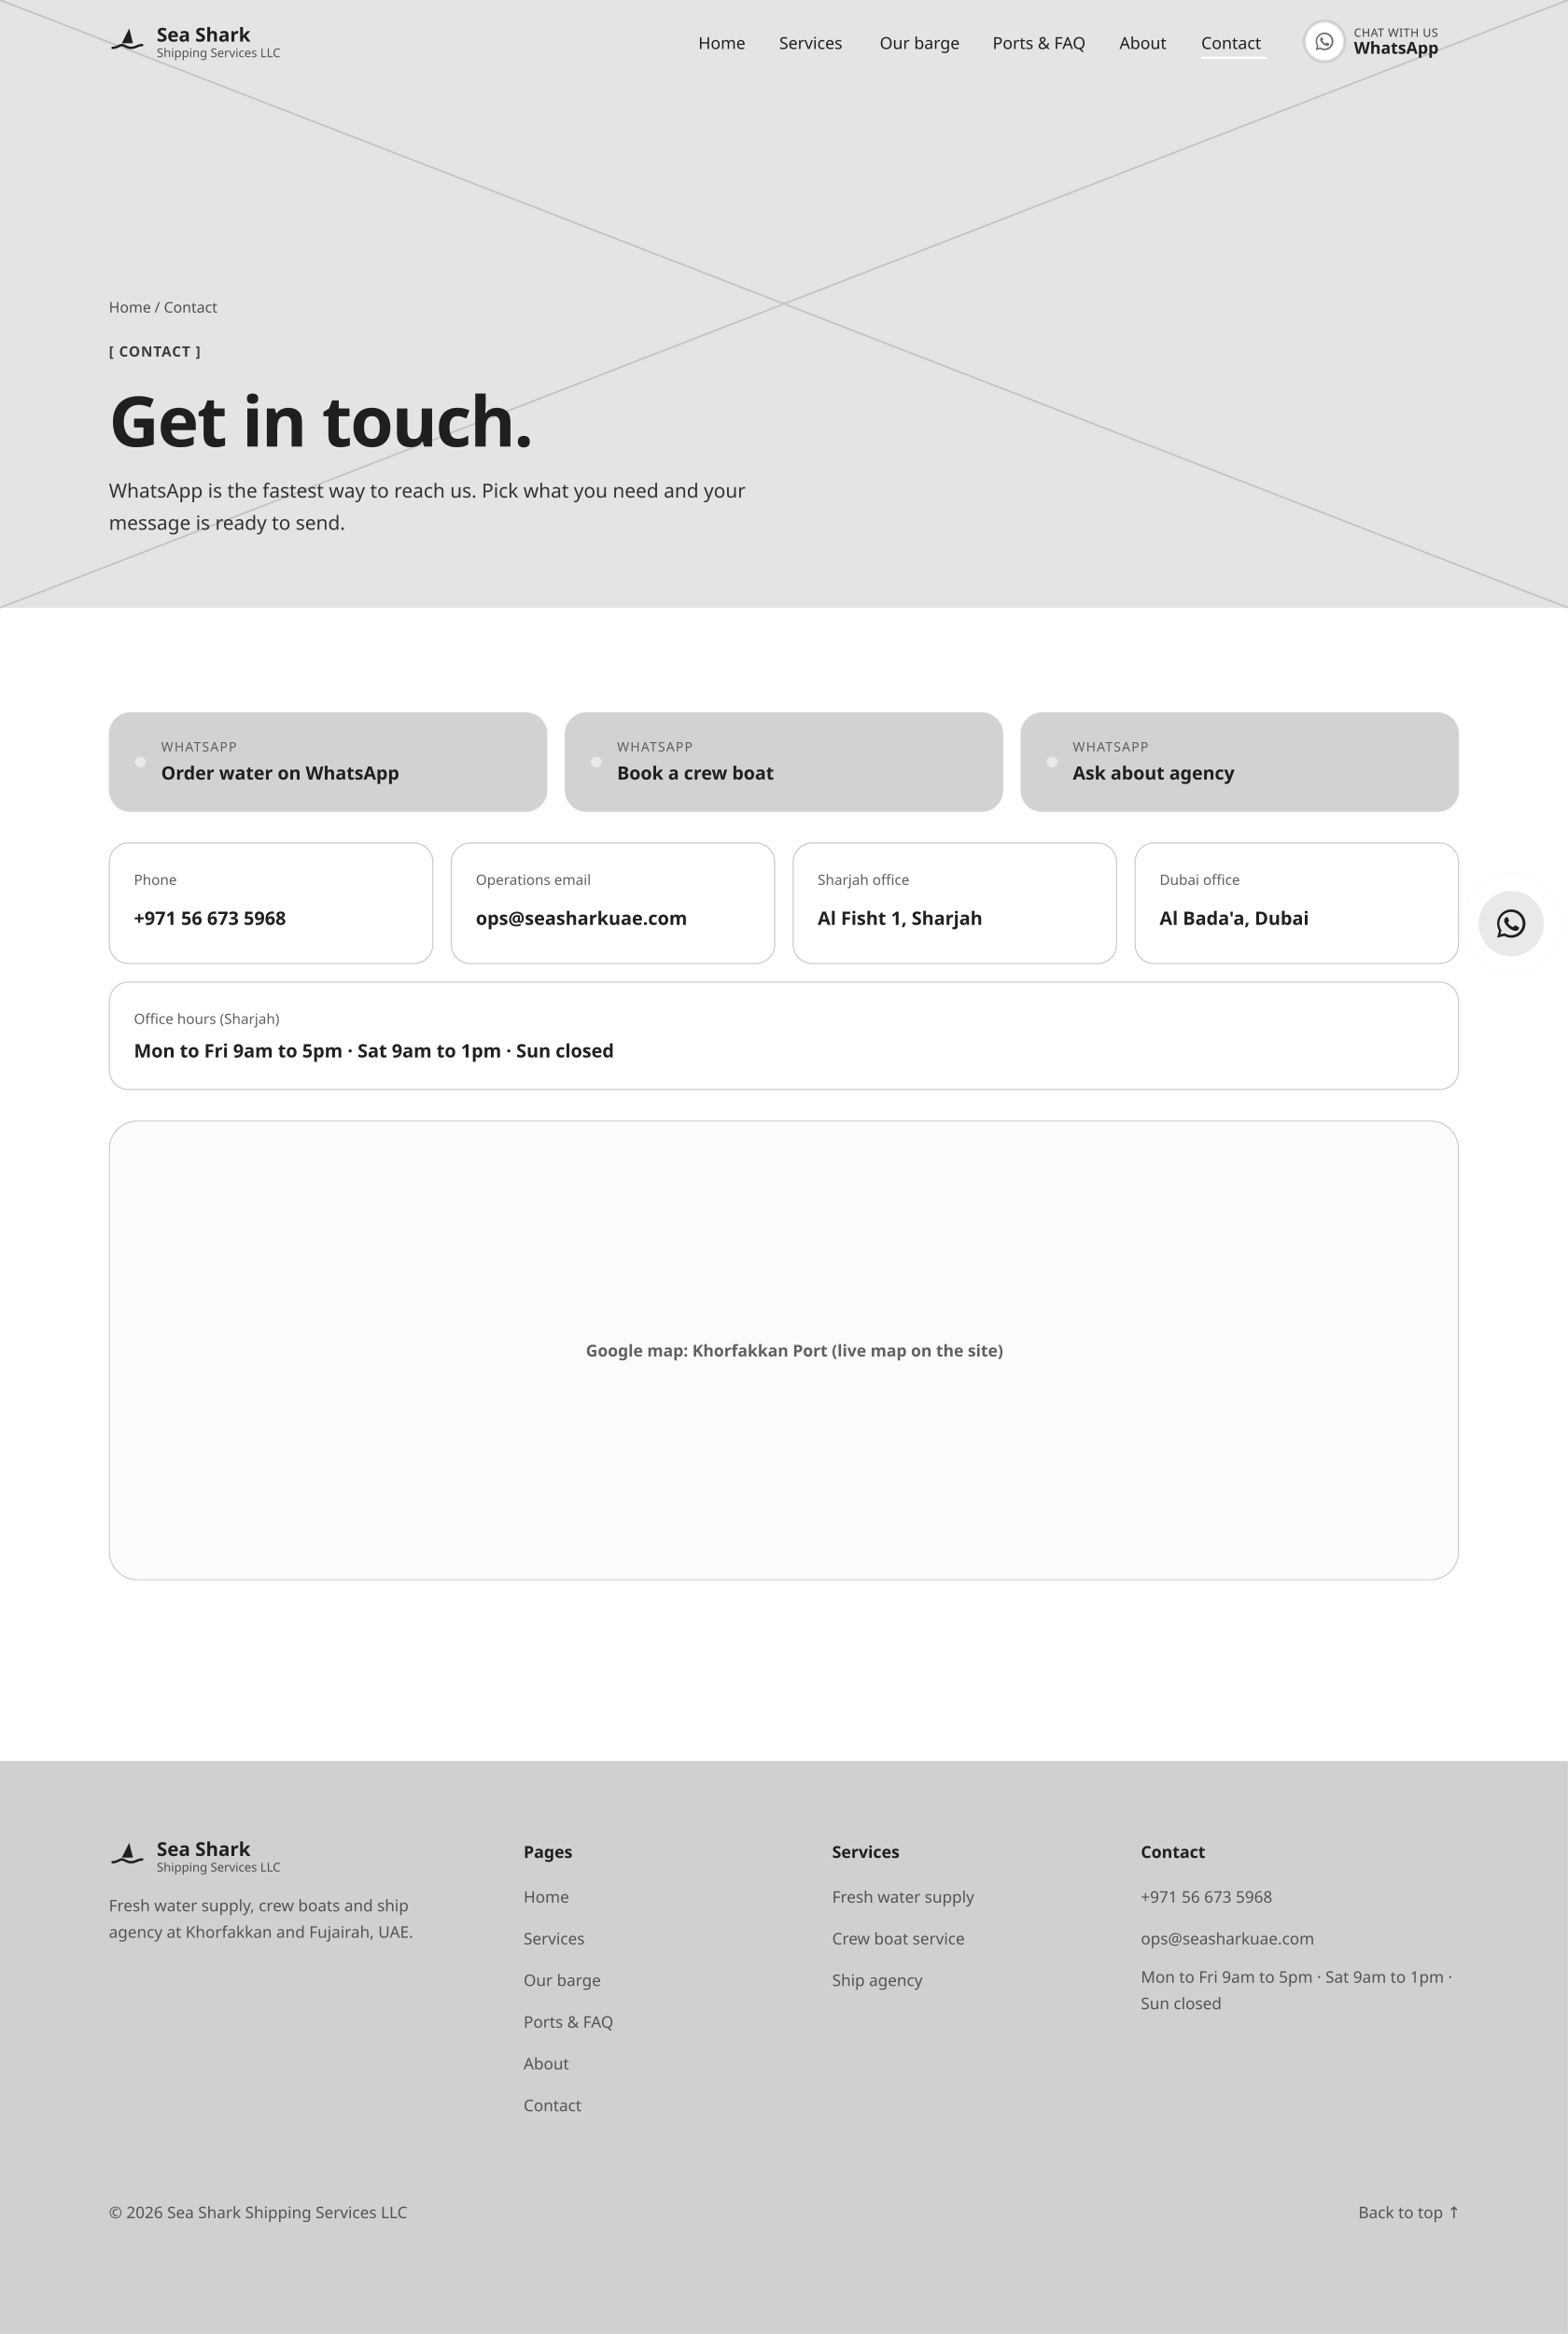
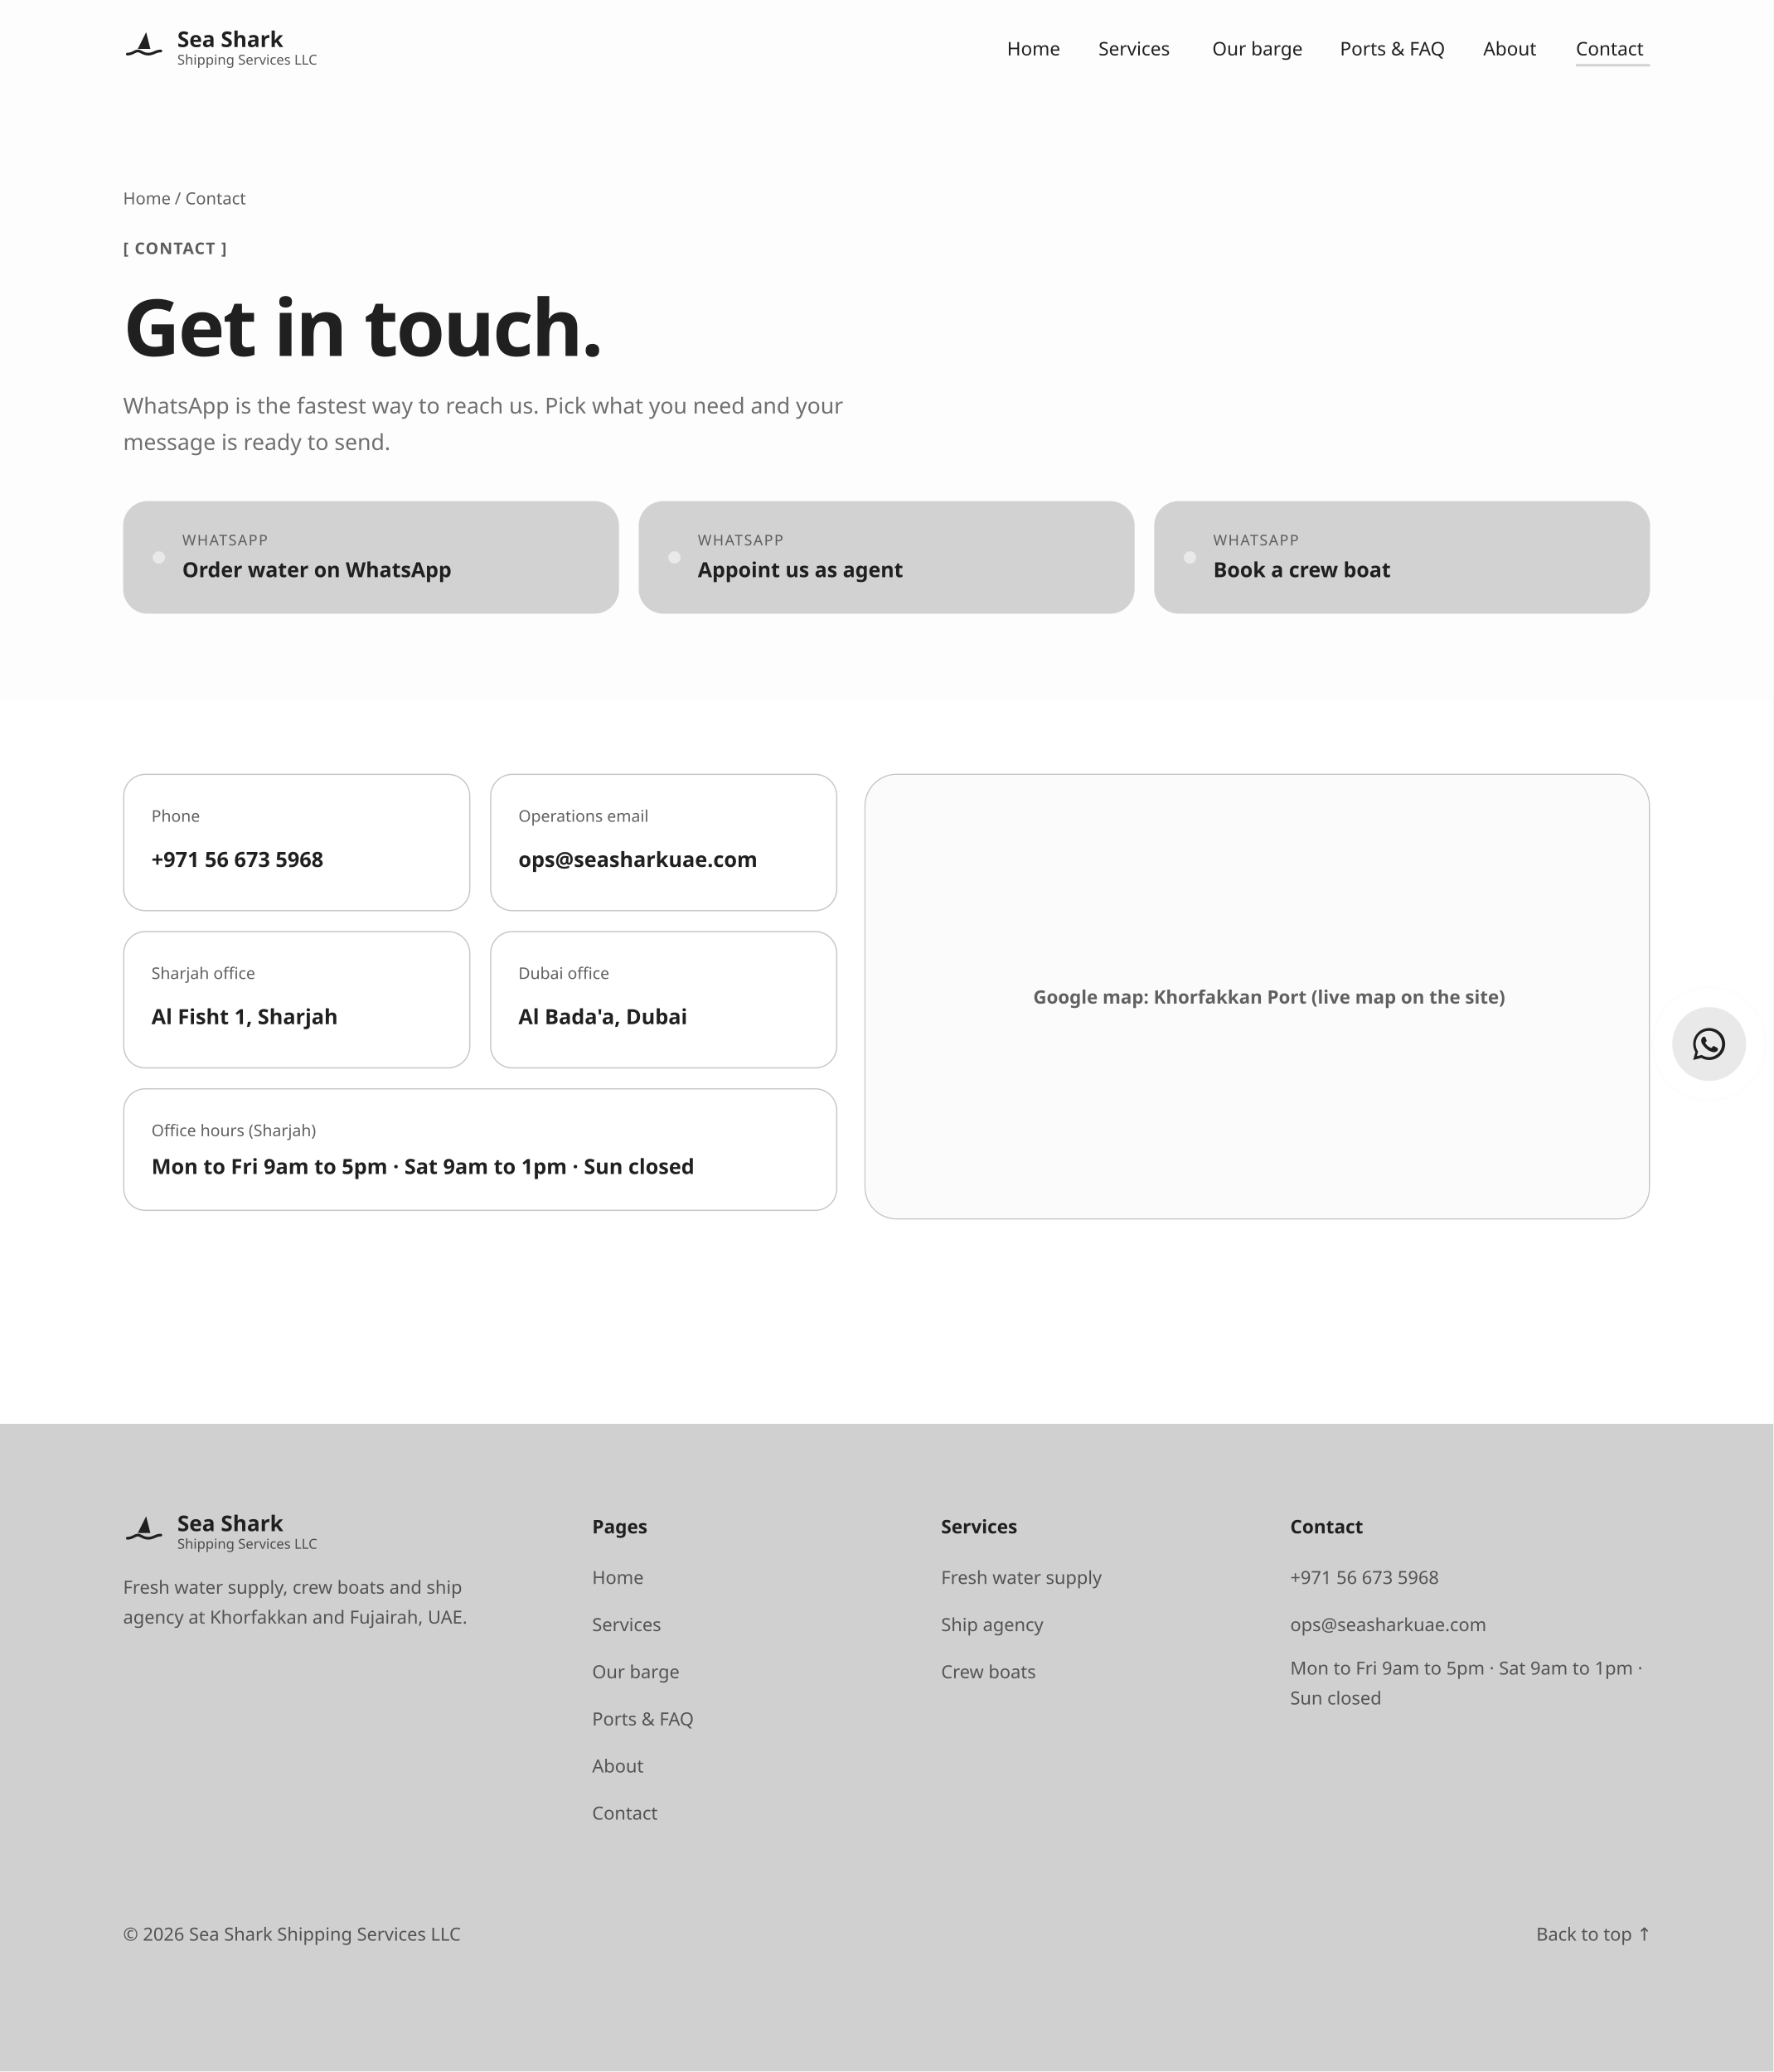
- <svg xmlns="http://www.w3.org/2000/svg" width="1440" height="2143" viewBox="0 0 1440 2143">
+ <svg xmlns="http://www.w3.org/2000/svg" width="1440" height="1683" viewBox="0 0 1440 1683">
  <defs />
-   <rect x="0" y="0" width="1440" height="2143" fill="#ffffff" />
-   <rect x="0" y="0" width="1440" height="2143" fill="#ffffff" />
-   <rect x="0" y="0" width="1440" height="558" fill="#d4d4d4" />
-   <rect x="0" y="0" width="1440" height="558" fill="#e4e4e4" />
-   <line x1="0" y1="0" x2="1440" y2="558" stroke="#c2c2c2" stroke-width="1.5" />
-   <line x1="1440" y1="0" x2="0" y2="558" stroke="#c2c2c2" stroke-width="1.5" />
-   <text x="100" y="287" font-family="Plus Jakarta Sans" font-size="13.6" font-weight="400" fill="#1f1f1f" fill-opacity="0.75">Home</text>
-   <text x="141.9" y="287" font-family="Plus Jakarta Sans" font-size="13.6" font-weight="400" fill="#1f1f1f" fill-opacity="0.75">/ Contact</text>
-   <text x="100" y="327.4" font-family="Plus Jakarta Sans" font-size="13.1" font-weight="600" letter-spacing="0.8" fill="#1f1f1f" fill-opacity="0.85">[ CONTACT ]</text>
-   <text x="100" y="410" font-family="Plus Jakarta Sans" font-size="64" font-weight="600" letter-spacing="-1.6" fill="#1f1f1f">Get in touch.</text>
-   <text x="100" y="456.9" font-family="Plus Jakarta Sans" font-size="17.9" font-weight="400" fill="#1f1f1f" fill-opacity="0.9">WhatsApp is the fastest way to reach us. Pick what you need and your</text>
-   <text x="100" y="486.4" font-family="Plus Jakarta Sans" font-size="17.9" font-weight="400" fill="#1f1f1f" fill-opacity="0.9">message is ready to send.</text>
-   <rect x="100" y="654" width="402.7" height="91.5" rx="20" fill="#d2d2d2" />
-   <rect x="124" y="694.8" width="10" height="10" rx="5" fill="#e9e9e9" />
-   <text x="148" y="715.8" font-family="Plus Jakarta Sans" font-size="16.8" font-weight="600" fill="#1f1f1f">Order water on WhatsApp</text>
-   <text x="148" y="690" font-family="Plus Jakarta Sans" font-size="12" font-weight="500" letter-spacing="1" fill="#1f1f1f" fill-opacity="0.65">WHATSAPP</text>
-   <rect x="518.7" y="654" width="402.7" height="91.5" rx="20" fill="#d2d2d2" />
-   <rect x="542.7" y="694.8" width="10" height="10" rx="5" fill="#e9e9e9" />
-   <text x="566.7" y="715.8" font-family="Plus Jakarta Sans" font-size="16.8" font-weight="600" fill="#1f1f1f">Book a crew boat</text>
-   <text x="566.7" y="690" font-family="Plus Jakarta Sans" font-size="12" font-weight="500" letter-spacing="1" fill="#1f1f1f" fill-opacity="0.65">WHATSAPP</text>
-   <rect x="937.3" y="654" width="402.7" height="91.5" rx="20" fill="#d2d2d2" />
-   <rect x="961.3" y="694.8" width="10" height="10" rx="5" fill="#e9e9e9" />
-   <text x="985.3" y="715.8" font-family="Plus Jakarta Sans" font-size="16.8" font-weight="600" fill="#1f1f1f">Ask about agency</text>
-   <text x="985.3" y="690" font-family="Plus Jakarta Sans" font-size="12" font-weight="500" letter-spacing="1" fill="#1f1f1f" fill-opacity="0.65">WHATSAPP</text>
-   <rect x="100.5" y="774" width="297" height="110.7" rx="17.5" fill="none" stroke="#c7c7c7" stroke-width="1" />
-   <text x="123" y="812.5" font-family="Plus Jakarta Sans" font-size="13.1" font-weight="400" fill="#606060">Phone</text>
-   <text x="123" y="849.2" font-family="Plus Jakarta Sans" font-size="17" font-weight="600" fill="#202020">+971 56 673 5968</text>
-   <rect x="414.5" y="774" width="297" height="110.7" rx="17.5" fill="none" stroke="#c7c7c7" stroke-width="1" />
-   <text x="437" y="812.5" font-family="Plus Jakarta Sans" font-size="13.1" font-weight="400" fill="#606060">Operations email</text>
-   <text x="437" y="849.2" font-family="Plus Jakarta Sans" font-size="17" font-weight="600" fill="#202020">ops@seasharkuae.com</text>
-   <rect x="728.5" y="774" width="297" height="110.7" rx="17.5" fill="none" stroke="#c7c7c7" stroke-width="1" />
-   <text x="751" y="812.5" font-family="Plus Jakarta Sans" font-size="13.1" font-weight="400" fill="#606060">Sharjah office</text>
-   <text x="751" y="849.2" font-family="Plus Jakarta Sans" font-size="17" font-weight="600" fill="#202020">Al Fisht 1, Sharjah</text>
-   <rect x="1042.5" y="774" width="297" height="110.7" rx="17.5" fill="none" stroke="#c7c7c7" stroke-width="1" />
-   <text x="1065" y="812.5" font-family="Plus Jakarta Sans" font-size="13.1" font-weight="400" fill="#606060">Dubai office</text>
-   <text x="1065" y="849.2" font-family="Plus Jakarta Sans" font-size="17" font-weight="600" fill="#202020">Al Bada'a, Dubai</text>
-   <rect x="100.5" y="901.7" width="1239" height="98.7" rx="17.5" fill="none" stroke="#c7c7c7" stroke-width="1" />
-   <text x="123" y="940.2" font-family="Plus Jakarta Sans" font-size="13.1" font-weight="400" fill="#606060">Office hours (Sharjah)</text>
-   <text x="123" y="970.9" font-family="Plus Jakarta Sans" font-size="17" font-weight="600" fill="#202020">Mon to Fri 9am to 5pm · Sat 9am to 1pm · Sun closed</text>
-   <rect x="100.5" y="1029.4" width="1239" height="421" rx="25.5" fill="none" stroke="#c7c7c7" stroke-width="1" />
-   <rect x="101" y="1029.9" width="1238" height="420" rx="26" fill="#fbfbfb" />
-   <text x="538.1" y="1245.5" font-family="Plus Jakarta Sans" font-size="15" font-weight="600" fill="#606060">Google map: Khorfakkan Port (live map on the site)</text>
-   <rect x="0" y="1616.9" width="1440" height="526" fill="#d0d0d0" />
-   <rect x="100" y="1993.7" width="1240" height="1" fill="#c7c7c7" fill-opacity="0.12" />
-   <svg x="100" y="1686.9" width="34" height="34" viewBox="0 0 40 40">
+   <rect x="0" y="0" width="1440" height="1683" fill="#ffffff" />
+   <rect x="0" y="0" width="1440" height="1682.6" fill="#ffffff" />
+   <rect x="0" y="0" width="1440" height="568.5" fill="#fdfdfd" />
+   <text x="100" y="166" font-family="Plus Jakarta Sans" font-size="13.6" font-weight="400" fill="#606060">Home</text>
+   <text x="141.9" y="166" font-family="Plus Jakarta Sans" font-size="13.6" font-weight="400" fill="#606060">/ Contact</text>
+   <text x="100" y="206.4" font-family="Plus Jakarta Sans" font-size="13.1" font-weight="600" letter-spacing="0.8" fill="#5c5c5c">[ CONTACT ]</text>
+   <text x="100" y="289.1" font-family="Plus Jakarta Sans" font-size="64" font-weight="600" letter-spacing="-1.6" fill="#202020">Get in touch.</text>
+   <text x="100" y="335.9" font-family="Plus Jakarta Sans" font-size="17.9" font-weight="400" fill="#606060" fill-opacity="0.9">WhatsApp is the fastest way to reach us. Pick what you need and your</text>
+   <text x="100" y="365.5" font-family="Plus Jakarta Sans" font-size="17.9" font-weight="400" fill="#606060" fill-opacity="0.9">message is ready to send.</text>
+   <rect x="100" y="407" width="402.7" height="91.5" rx="20" fill="#d2d2d2" />
+   <rect x="124" y="447.8" width="10" height="10" rx="5" fill="#e9e9e9" />
+   <text x="148" y="468.8" font-family="Plus Jakarta Sans" font-size="16.8" font-weight="600" fill="#1f1f1f">Order water on WhatsApp</text>
+   <text x="148" y="443" font-family="Plus Jakarta Sans" font-size="12" font-weight="500" letter-spacing="1" fill="#1f1f1f" fill-opacity="0.65">WHATSAPP</text>
+   <rect x="518.7" y="407" width="402.7" height="91.5" rx="20" fill="#d2d2d2" />
+   <rect x="542.7" y="447.8" width="10" height="10" rx="5" fill="#e9e9e9" />
+   <text x="566.7" y="468.8" font-family="Plus Jakarta Sans" font-size="16.8" font-weight="600" fill="#1f1f1f">Appoint us as agent</text>
+   <text x="566.7" y="443" font-family="Plus Jakarta Sans" font-size="12" font-weight="500" letter-spacing="1" fill="#1f1f1f" fill-opacity="0.65">WHATSAPP</text>
+   <rect x="937.3" y="407" width="402.7" height="91.5" rx="20" fill="#d2d2d2" />
+   <rect x="961.3" y="447.8" width="10" height="10" rx="5" fill="#e9e9e9" />
+   <text x="985.3" y="468.8" font-family="Plus Jakarta Sans" font-size="16.8" font-weight="600" fill="#1f1f1f">Book a crew boat</text>
+   <text x="985.3" y="443" font-family="Plus Jakarta Sans" font-size="12" font-weight="500" letter-spacing="1" fill="#1f1f1f" fill-opacity="0.65">WHATSAPP</text>
+   <rect x="100.5" y="629" width="281" height="110.7" rx="17.5" fill="none" stroke="#c7c7c7" stroke-width="1" />
+   <text x="123" y="667.5" font-family="Plus Jakarta Sans" font-size="13.1" font-weight="400" fill="#606060">Phone</text>
+   <text x="123" y="704.2" font-family="Plus Jakarta Sans" font-size="17" font-weight="600" fill="#202020">+971 56 673 5968</text>
+   <rect x="398.5" y="629" width="281" height="110.7" rx="17.5" fill="none" stroke="#c7c7c7" stroke-width="1" />
+   <text x="421" y="667.5" font-family="Plus Jakarta Sans" font-size="13.1" font-weight="400" fill="#606060">Operations email</text>
+   <text x="421" y="704.2" font-family="Plus Jakarta Sans" font-size="17" font-weight="600" fill="#202020">ops@seasharkuae.com</text>
+   <rect x="100.5" y="756.7" width="281" height="110.7" rx="17.5" fill="none" stroke="#c7c7c7" stroke-width="1" />
+   <text x="123" y="795.2" font-family="Plus Jakarta Sans" font-size="13.1" font-weight="400" fill="#606060">Sharjah office</text>
+   <text x="123" y="831.9" font-family="Plus Jakarta Sans" font-size="17" font-weight="600" fill="#202020">Al Fisht 1, Sharjah</text>
+   <rect x="398.5" y="756.7" width="281" height="110.7" rx="17.5" fill="none" stroke="#c7c7c7" stroke-width="1" />
+   <text x="421" y="795.2" font-family="Plus Jakarta Sans" font-size="13.1" font-weight="400" fill="#606060">Dubai office</text>
+   <text x="421" y="831.9" font-family="Plus Jakarta Sans" font-size="17" font-weight="600" fill="#202020">Al Bada'a, Dubai</text>
+   <rect x="100.5" y="884.4" width="579" height="98.7" rx="17.5" fill="none" stroke="#c7c7c7" stroke-width="1" />
+   <text x="123" y="922.9" font-family="Plus Jakarta Sans" font-size="13.1" font-weight="400" fill="#606060">Office hours (Sharjah)</text>
+   <text x="123" y="953.6" font-family="Plus Jakarta Sans" font-size="17" font-weight="600" fill="#202020">Mon to Fri 9am to 5pm · Sat 9am to 1pm · Sun closed</text>
+   <rect x="702.5" y="629" width="637" height="361" rx="25.5" fill="none" stroke="#c7c7c7" stroke-width="1" />
+   <rect x="703" y="629.5" width="636" height="360" rx="26" fill="#fbfbfb" />
+   <text x="839.1" y="815.2" font-family="Plus Jakarta Sans" font-size="15" font-weight="600" fill="#606060">Google map: Khorfakkan Port (live map on the site)</text>
+   <rect x="0" y="1156.5" width="1440" height="526" fill="#d0d0d0" />
+   <rect x="100" y="1533.3" width="1240" height="1" fill="#c7c7c7" fill-opacity="0.12" />
+   <svg x="100" y="1226.5" width="34" height="34" viewBox="0 0 40 40">
    <path d="M4 27c5 0 7-3 10-3s5 3 10 3 7-3 12-3" fill="none" stroke="#1f1f1f" stroke-width="2.6" stroke-linecap="round" />
    <path d="M14 22 22 6l4 16z" fill="#1f1f1f" />
  </svg>
-   <text x="144" y="1704.1" font-family="Plus Jakarta Sans" font-size="17.6" font-weight="700" fill="#1f1f1f">Sea Shark</text>
-   <text x="144" y="1718.4" font-family="Plus Jakarta Sans" font-size="11.2" font-weight="500" fill="#1f1f1f" fill-opacity="0.75">Shipping Services LLC</text>
-   <text x="100" y="1754.9" font-family="Plus Jakarta Sans" font-size="14.7" font-weight="400" fill="#1f1f1f" fill-opacity="0.7">Fresh water supply, crew boats and ship</text>
-   <text x="100" y="1779.2" font-family="Plus Jakarta Sans" font-size="14.7" font-weight="400" fill="#1f1f1f" fill-opacity="0.7">agency at Khorfakkan and Fujairah, UAE.</text>
-   <text x="480.9" y="1705.9" font-family="Plus Jakarta Sans" font-size="15.2" font-weight="700" fill="#1f1f1f">Pages</text>
-   <text x="480.9" y="1747" font-family="Plus Jakarta Sans" font-size="14.7" font-weight="400" fill="#1f1f1f" fill-opacity="0.7">Home</text>
-   <text x="480.9" y="1785.3" font-family="Plus Jakarta Sans" font-size="14.7" font-weight="400" fill="#1f1f1f" fill-opacity="0.7">Services</text>
-   <text x="480.9" y="1823.5" font-family="Plus Jakarta Sans" font-size="14.7" font-weight="400" fill="#1f1f1f" fill-opacity="0.7">Our barge</text>
-   <text x="480.9" y="1861.8" font-family="Plus Jakarta Sans" font-size="14.7" font-weight="400" fill="#1f1f1f" fill-opacity="0.7">Ports &amp; FAQ</text>
-   <text x="480.9" y="1900.1" font-family="Plus Jakarta Sans" font-size="14.7" font-weight="400" fill="#1f1f1f" fill-opacity="0.7">About</text>
-   <text x="480.9" y="1938.4" font-family="Plus Jakarta Sans" font-size="14.7" font-weight="400" fill="#1f1f1f" fill-opacity="0.7">Contact</text>
-   <text x="764.3" y="1705.9" font-family="Plus Jakarta Sans" font-size="15.2" font-weight="700" fill="#1f1f1f">Services</text>
-   <text x="764.3" y="1747" font-family="Plus Jakarta Sans" font-size="14.7" font-weight="400" fill="#1f1f1f" fill-opacity="0.7">Fresh water supply</text>
-   <text x="764.3" y="1785.3" font-family="Plus Jakarta Sans" font-size="14.7" font-weight="400" fill="#1f1f1f" fill-opacity="0.7">Crew boat service</text>
-   <text x="764.3" y="1823.5" font-family="Plus Jakarta Sans" font-size="14.7" font-weight="400" fill="#1f1f1f" fill-opacity="0.7">Ship agency</text>
-   <text x="1047.8" y="1705.9" font-family="Plus Jakarta Sans" font-size="15.2" font-weight="700" fill="#1f1f1f">Contact</text>
-   <text x="1047.8" y="1747" font-family="Plus Jakarta Sans" font-size="14.7" font-weight="400" fill="#1f1f1f" fill-opacity="0.7">+971 56 673 5968</text>
-   <text x="1047.8" y="1785.3" font-family="Plus Jakarta Sans" font-size="14.7" font-weight="400" fill="#1f1f1f" fill-opacity="0.7">ops@seasharkuae.com</text>
-   <text x="1047.8" y="1820.5" font-family="Plus Jakarta Sans" font-size="14.7" font-weight="400" fill="#1f1f1f" fill-opacity="0.7">Mon to Fri 9am to 5pm · Sat 9am to 1pm ·</text>
-   <text x="1047.8" y="1844.8" font-family="Plus Jakarta Sans" font-size="14.7" font-weight="400" fill="#1f1f1f" fill-opacity="0.7">Sun closed</text>
-   <text x="100" y="2036.7" font-family="Plus Jakarta Sans" font-size="14.7" font-weight="400" fill="#1f1f1f" fill-opacity="0.7">© 2026 Sea Shark Shipping Services LLC</text>
-   <text x="1247.6" y="2036.7" font-family="Plus Jakarta Sans" font-size="14.7" font-weight="400" fill="#1f1f1f" fill-opacity="0.7">Back to top ↑</text>
+   <text x="144" y="1243.7" font-family="Plus Jakarta Sans" font-size="17.6" font-weight="700" fill="#1f1f1f">Sea Shark</text>
+   <text x="144" y="1258" font-family="Plus Jakarta Sans" font-size="11.2" font-weight="500" fill="#1f1f1f" fill-opacity="0.75">Shipping Services LLC</text>
+   <text x="100" y="1294.5" font-family="Plus Jakarta Sans" font-size="14.7" font-weight="400" fill="#1f1f1f" fill-opacity="0.7">Fresh water supply, crew boats and ship</text>
+   <text x="100" y="1318.8" font-family="Plus Jakarta Sans" font-size="14.7" font-weight="400" fill="#1f1f1f" fill-opacity="0.7">agency at Khorfakkan and Fujairah, UAE.</text>
+   <text x="480.9" y="1245.5" font-family="Plus Jakarta Sans" font-size="15.2" font-weight="700" fill="#1f1f1f">Pages</text>
+   <text x="480.9" y="1286.6" font-family="Plus Jakarta Sans" font-size="14.7" font-weight="400" fill="#1f1f1f" fill-opacity="0.7">Home</text>
+   <text x="480.9" y="1324.9" font-family="Plus Jakarta Sans" font-size="14.7" font-weight="400" fill="#1f1f1f" fill-opacity="0.7">Services</text>
+   <text x="480.9" y="1363.2" font-family="Plus Jakarta Sans" font-size="14.7" font-weight="400" fill="#1f1f1f" fill-opacity="0.7">Our barge</text>
+   <text x="480.9" y="1401.5" font-family="Plus Jakarta Sans" font-size="14.7" font-weight="400" fill="#1f1f1f" fill-opacity="0.7">Ports &amp; FAQ</text>
+   <text x="480.9" y="1439.7" font-family="Plus Jakarta Sans" font-size="14.7" font-weight="400" fill="#1f1f1f" fill-opacity="0.7">About</text>
+   <text x="480.9" y="1478" font-family="Plus Jakarta Sans" font-size="14.7" font-weight="400" fill="#1f1f1f" fill-opacity="0.7">Contact</text>
+   <text x="764.3" y="1245.5" font-family="Plus Jakarta Sans" font-size="15.2" font-weight="700" fill="#1f1f1f">Services</text>
+   <text x="764.3" y="1286.6" font-family="Plus Jakarta Sans" font-size="14.7" font-weight="400" fill="#1f1f1f" fill-opacity="0.7">Fresh water supply</text>
+   <text x="764.3" y="1324.9" font-family="Plus Jakarta Sans" font-size="14.7" font-weight="400" fill="#1f1f1f" fill-opacity="0.7">Ship agency</text>
+   <text x="764.3" y="1363.2" font-family="Plus Jakarta Sans" font-size="14.7" font-weight="400" fill="#1f1f1f" fill-opacity="0.7">Crew boats</text>
+   <text x="1047.8" y="1245.5" font-family="Plus Jakarta Sans" font-size="15.2" font-weight="700" fill="#1f1f1f">Contact</text>
+   <text x="1047.8" y="1286.6" font-family="Plus Jakarta Sans" font-size="14.7" font-weight="400" fill="#1f1f1f" fill-opacity="0.7">+971 56 673 5968</text>
+   <text x="1047.8" y="1324.9" font-family="Plus Jakarta Sans" font-size="14.7" font-weight="400" fill="#1f1f1f" fill-opacity="0.7">ops@seasharkuae.com</text>
+   <text x="1047.8" y="1360.2" font-family="Plus Jakarta Sans" font-size="14.7" font-weight="400" fill="#1f1f1f" fill-opacity="0.7">Mon to Fri 9am to 5pm · Sat 9am to 1pm ·</text>
+   <text x="1047.8" y="1384.5" font-family="Plus Jakarta Sans" font-size="14.7" font-weight="400" fill="#1f1f1f" fill-opacity="0.7">Sun closed</text>
+   <text x="100" y="1576.3" font-family="Plus Jakarta Sans" font-size="14.7" font-weight="400" fill="#1f1f1f" fill-opacity="0.7">© 2026 Sea Shark Shipping Services LLC</text>
+   <text x="1247.6" y="1576.3" font-family="Plus Jakarta Sans" font-size="14.7" font-weight="400" fill="#1f1f1f" fill-opacity="0.7">Back to top ↑</text>
  <svg x="100" y="21" width="34" height="34" viewBox="0 0 40 40">
-     <path d="M4 27c5 0 7-3 10-3s5 3 10 3 7-3 12-3" fill="none" stroke="#1f1f1f" stroke-width="2.6" stroke-linecap="round" />
-     <path d="M14 22 22 6l4 16z" fill="#1f1f1f" />
+     <path d="M4 27c5 0 7-3 10-3s5 3 10 3 7-3 12-3" fill="none" stroke="#202020" stroke-width="2.6" stroke-linecap="round" />
+     <path d="M14 22 22 6l4 16z" fill="#202020" />
  </svg>
-   <text x="144" y="38.2" font-family="Plus Jakarta Sans" font-size="17.6" font-weight="700" fill="#1f1f1f">Sea Shark</text>
-   <text x="144" y="52.5" font-family="Plus Jakarta Sans" font-size="11.2" font-weight="500" fill="#1f1f1f" fill-opacity="0.75">Shipping Services LLC</text>
-   <text x="641.4" y="45" font-family="Plus Jakarta Sans" font-size="15.2" font-weight="500" fill="#1f1f1f">Home</text>
-   <text x="715.7" y="45" font-family="Plus Jakarta Sans" font-size="15.2" font-weight="500" fill="#1f1f1f">Services</text>
-   <text x="808" y="45" font-family="Plus Jakarta Sans" font-size="15.2" font-weight="500" fill="#1f1f1f">Our barge</text>
-   <text x="911.7" y="45" font-family="Plus Jakarta Sans" font-size="15.2" font-weight="500" fill="#1f1f1f">Ports &amp; FAQ</text>
-   <text x="1028.2" y="45" font-family="Plus Jakarta Sans" font-size="15.2" font-weight="500" fill="#1f1f1f">About</text>
-   <rect x="1103.3" y="52" width="60.2" height="2" fill="#ffffff" />
-   <text x="1103.3" y="45" font-family="Plus Jakarta Sans" font-size="15.2" font-weight="500" fill="#1f1f1f">Contact</text>
-   <rect x="1199.5" y="21" width="34" height="34" rx="17" fill="#ffffff" />
-   <rect x="1197.5" y="19" width="38" height="38" rx="19" fill="none" stroke="#c7c7c7" stroke-width="2" stroke-opacity="0.7" />
-   <svg x="1206.5" y="28" width="20" height="20" viewBox="0 0 32 32">
-     <path fill="#6b6b6b" d="M16 3a13 13 0 0 0-11.2 19.6L3 29l6.6-1.7A13 13 0 1 0 16 3zm0 23.7c-2 0-4-.6-5.7-1.6l-.4-.2-3.9 1 1-3.8-.3-.4A10.7 10.7 0 1 1 16 26.7zm5.9-8c-.3-.2-1.9-1-2.2-1s-.5-.2-.7.2-.8 1-1 1.2-.4.2-.7 0a8.8 8.8 0 0 1-4.4-3.8c-.3-.6.3-.5 1-1.7.1-.2 0-.4 0-.6l-1-2.4c-.3-.6-.5-.5-.7-.5h-.6c-.2 0-.6.1-.9.4s-1.2 1.1-1.2 2.8 1.2 3.3 1.4 3.5 2.4 3.6 5.8 5c2.1.9 3 1 4 .8.7-.1 1.9-.8 2.2-1.5s.3-1.3.2-1.5-.3-.2-.6-.4z" />
-   </svg>
-   <text x="1243.5" y="49.4" font-family="Plus Jakarta Sans" font-size="15.2" font-weight="700" fill="#1f1f1f">WhatsApp</text>
-   <text x="1243.5" y="33.8" font-family="Plus Jakarta Sans" font-size="10.6" font-weight="500" letter-spacing="0.4" fill="#1f1f1f" fill-opacity="0.85">CHAT WITH US</text>
+   <text x="144" y="38.2" font-family="Plus Jakarta Sans" font-size="17.6" font-weight="700" fill="#202020">Sea Shark</text>
+   <text x="144" y="52.5" font-family="Plus Jakarta Sans" font-size="11.2" font-weight="500" fill="#202020" fill-opacity="0.75">Shipping Services LLC</text>
+   <text x="817.8" y="45" font-family="Plus Jakarta Sans" font-size="15.2" font-weight="500" fill="#202020">Home</text>
+   <text x="892.1" y="45" font-family="Plus Jakarta Sans" font-size="15.2" font-weight="500" fill="#202020">Services</text>
+   <text x="984.5" y="45" font-family="Plus Jakarta Sans" font-size="15.2" font-weight="500" fill="#202020">Our barge</text>
+   <text x="1088.2" y="45" font-family="Plus Jakarta Sans" font-size="15.2" font-weight="500" fill="#202020">Ports &amp; FAQ</text>
+   <text x="1204.6" y="45" font-family="Plus Jakarta Sans" font-size="15.2" font-weight="500" fill="#202020">About</text>
+   <rect x="1279.8" y="52" width="60.2" height="2" fill="#d2d2d2" />
+   <text x="1279.8" y="45" font-family="Plus Jakarta Sans" font-size="15.2" font-weight="500" fill="#202020">Contact</text>
  <rect x="1358" y="818" width="60" height="60" rx="30" fill="#e9e9e9" />
-   <rect x="1341.9" y="801.9" width="92.3" height="92.3" rx="46.1" fill="none" stroke="#c7c7c7" stroke-width="2" stroke-opacity="0.038" />
+   <rect x="1341.9" y="801.9" width="92.1" height="92.1" rx="46.1" fill="none" stroke="#c7c7c7" stroke-width="2" stroke-opacity="0.041" />
  <svg x="1372" y="832" width="32" height="32" viewBox="0 0 32 32">
    <path fill="#1f1f1f" d="M16 3a13 13 0 0 0-11.2 19.6L3 29l6.6-1.7A13 13 0 1 0 16 3zm0 23.7c-2 0-4-.6-5.7-1.6l-.4-.2-3.9 1 1-3.8-.3-.4A10.7 10.7 0 1 1 16 26.7zm5.9-8c-.3-.2-1.9-1-2.2-1s-.5-.2-.7.2-.8 1-1 1.2-.4.2-.7 0a8.8 8.8 0 0 1-4.4-3.8c-.3-.6.3-.5 1-1.7.1-.2 0-.4 0-.6l-1-2.4c-.3-.6-.5-.5-.7-.5h-.6c-.2 0-.6.1-.9.4s-1.2 1.1-1.2 2.8 1.2 3.3 1.4 3.5 2.4 3.6 5.8 5c2.1.9 3 1 4 .8.7-.1 1.9-.8 2.2-1.5s.3-1.3.2-1.5-.3-.2-.6-.4z" />
  </svg>
</svg>
